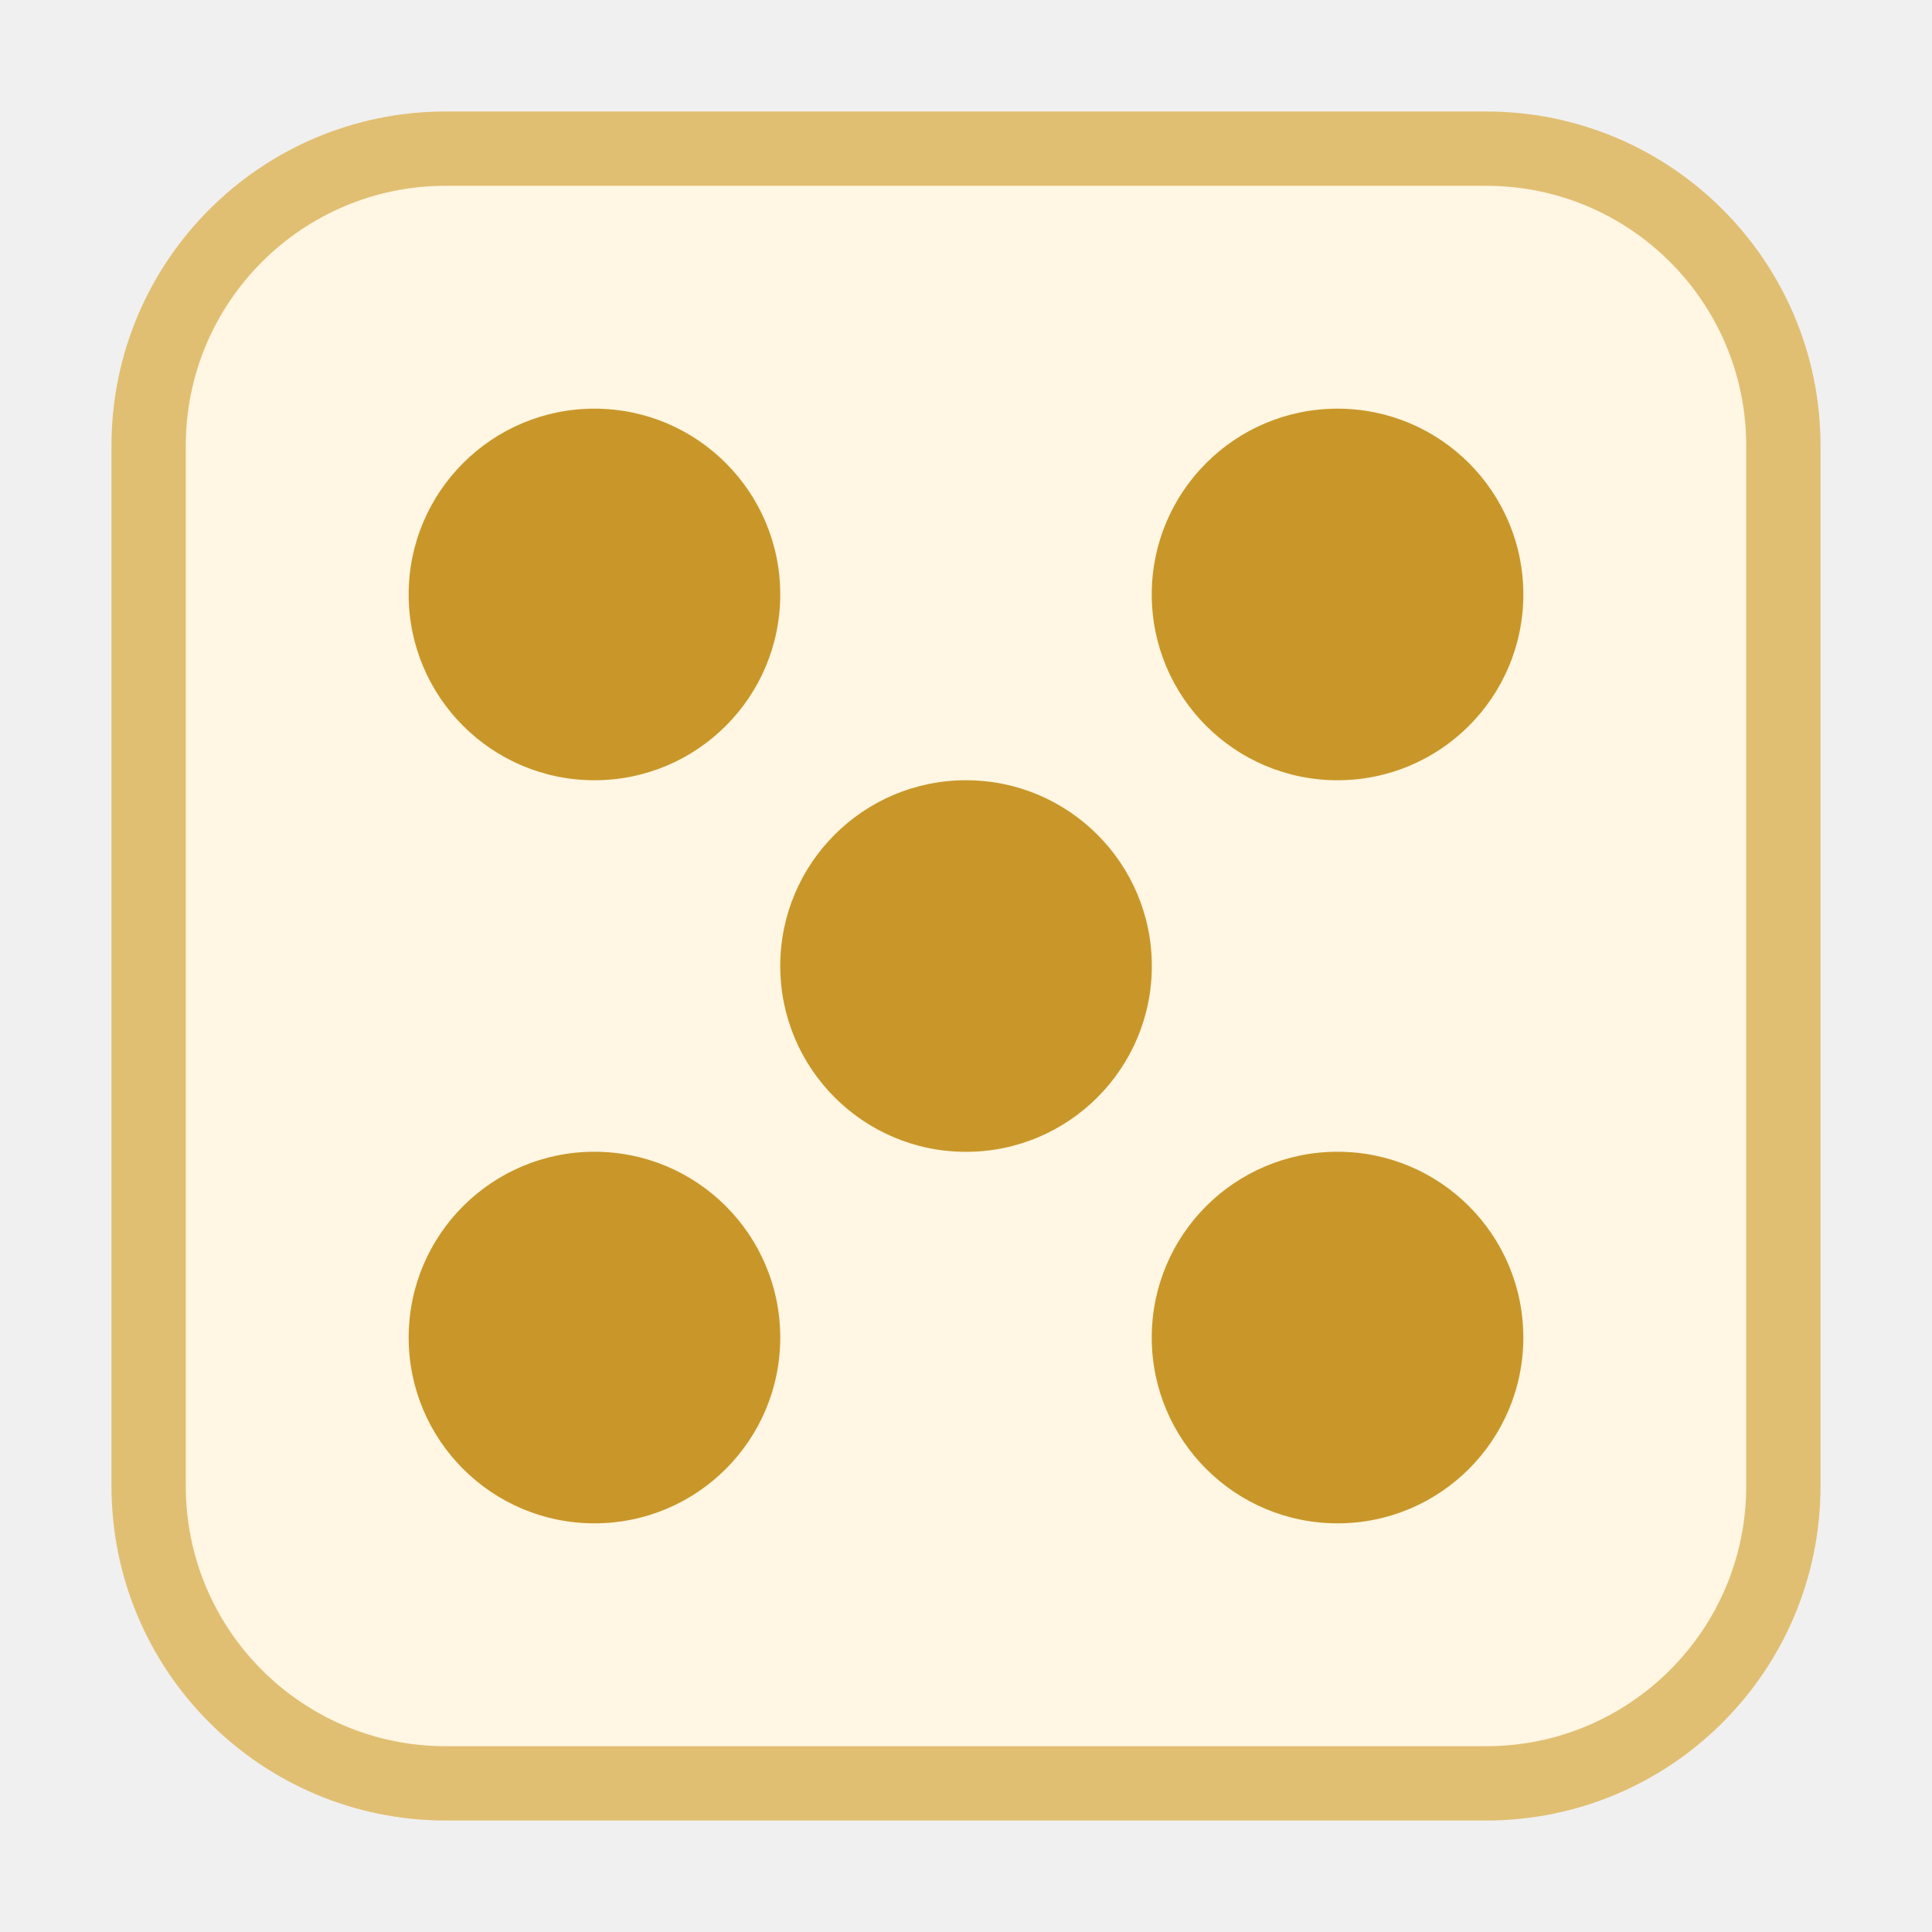
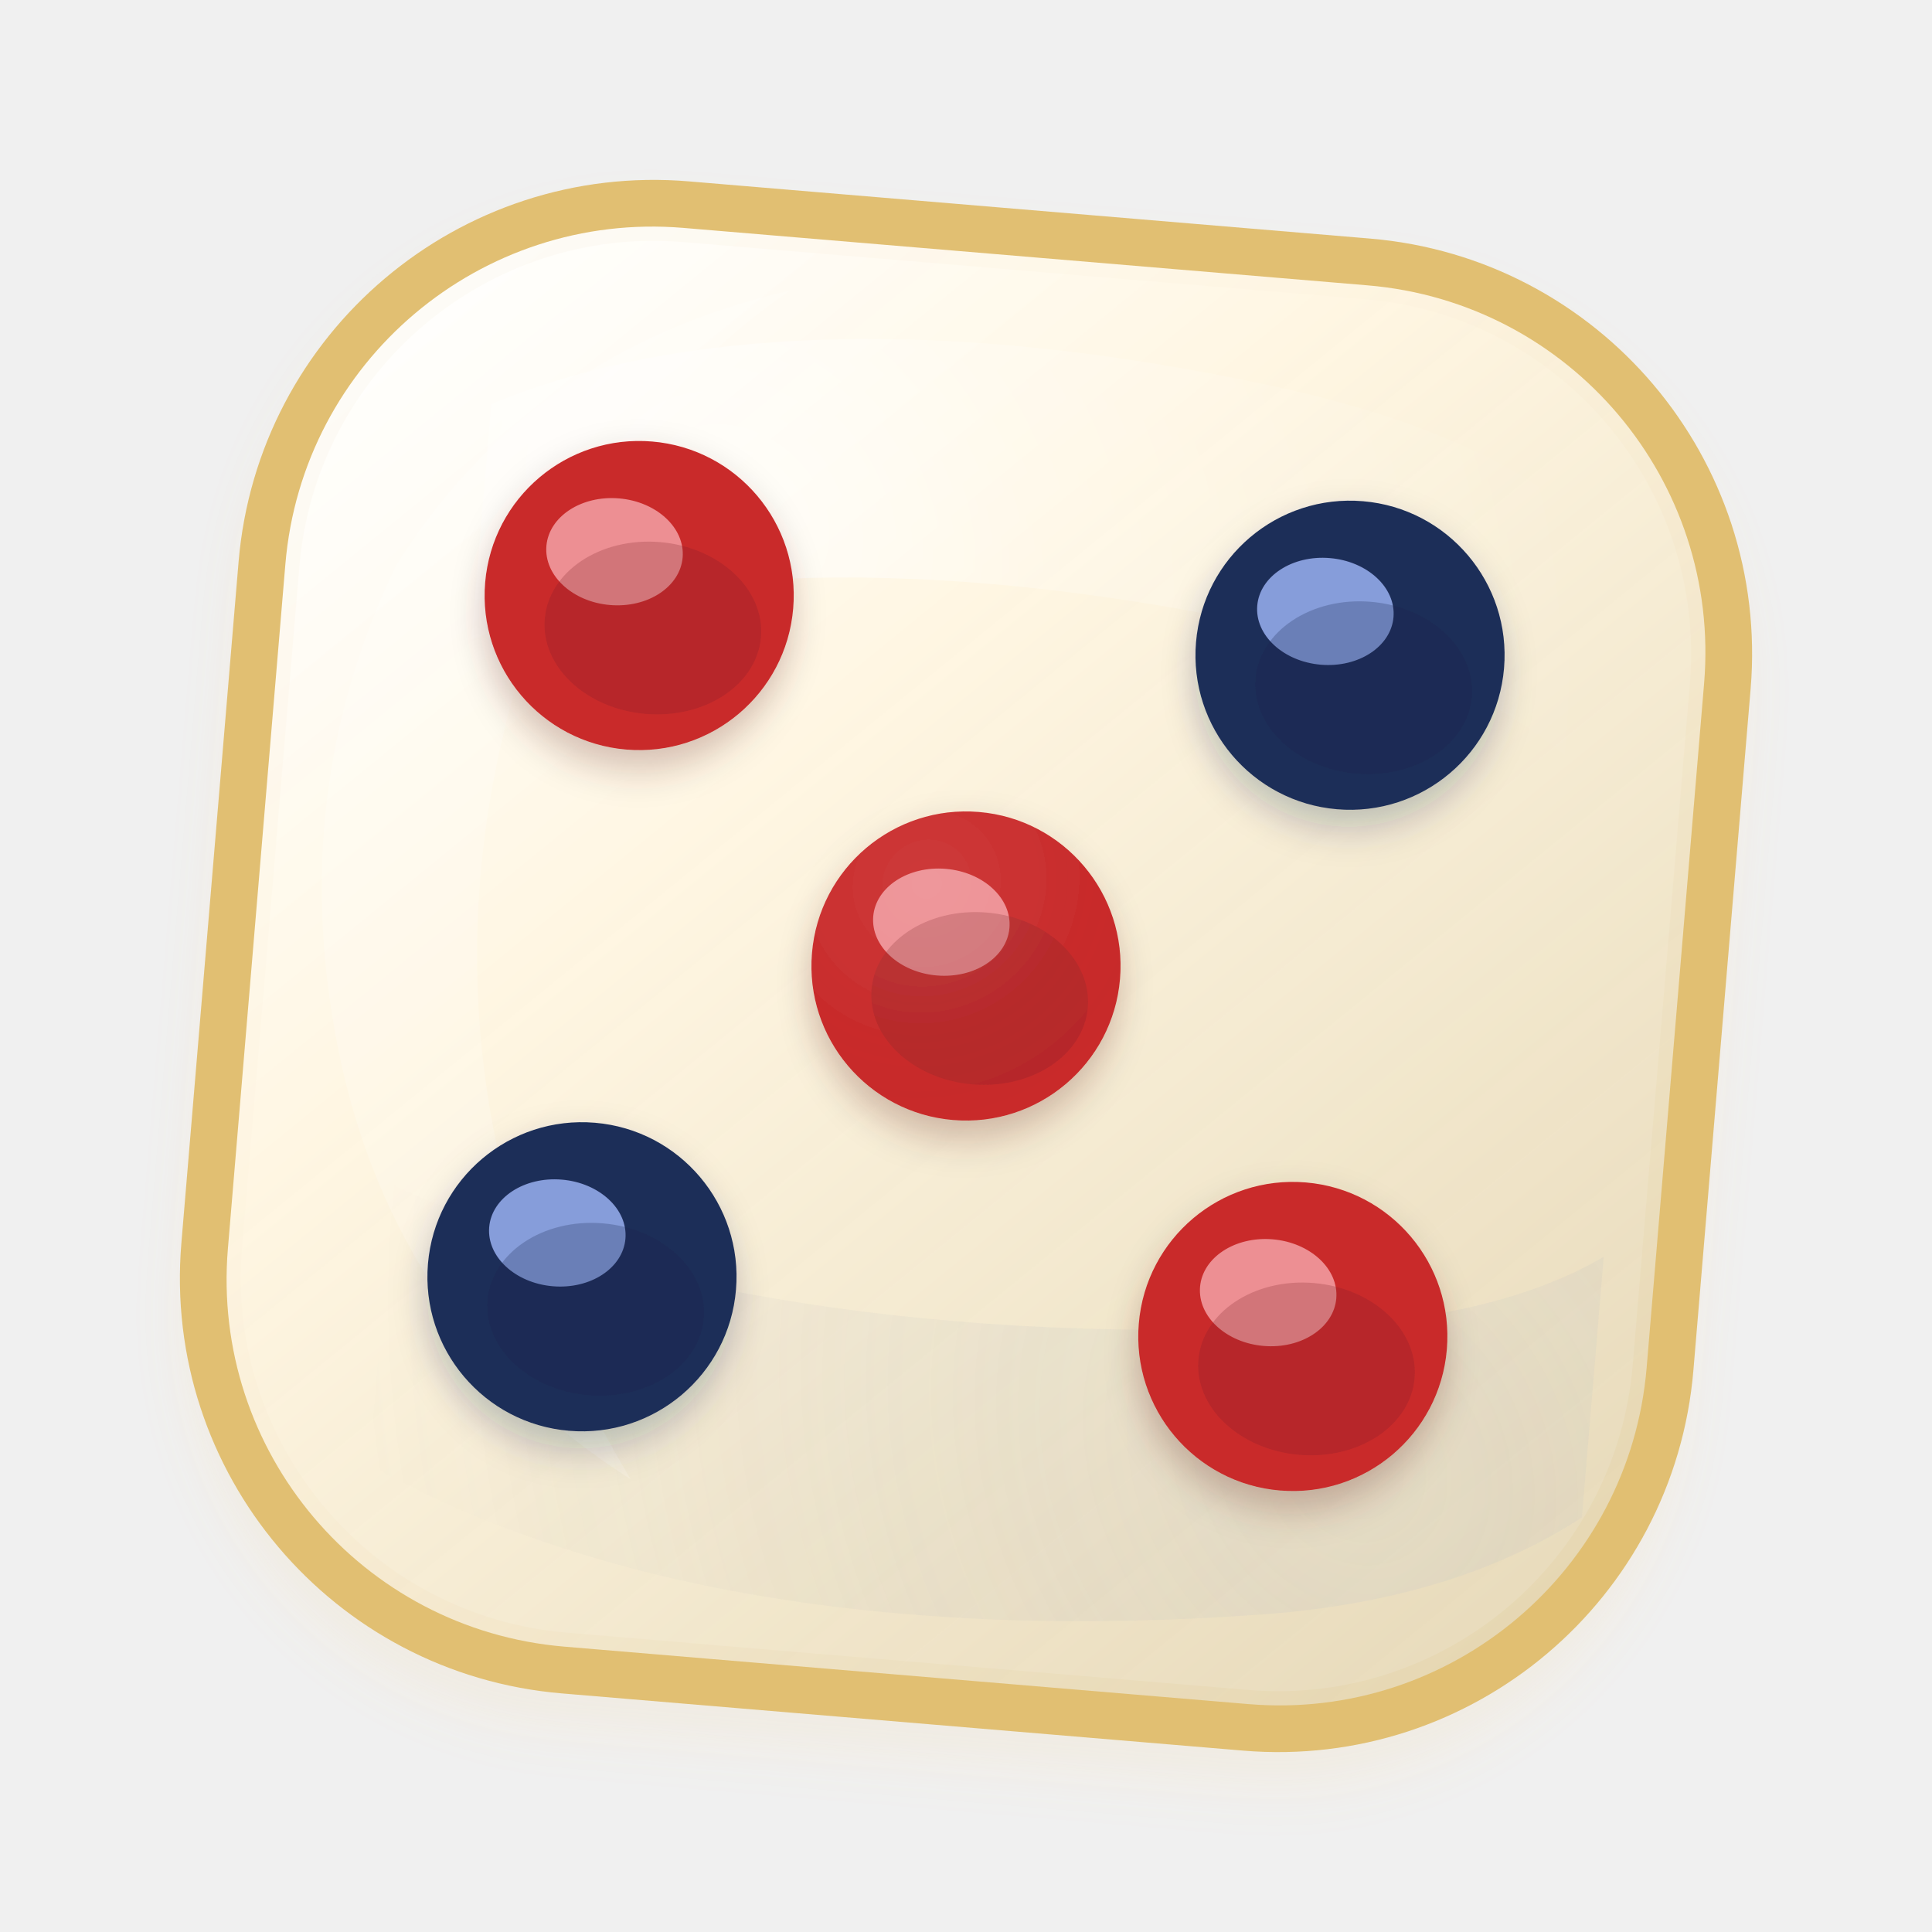
- <svg xmlns="http://www.w3.org/2000/svg" preserveAspectRatio="none" width="100%" height="100%" overflow="visible" style="display:block;" viewBox="0 0 25.997 25.997" fill="none">
-   <g>
-     <path d="M19.997 2H5.999C3.79 2 2 3.79 2 5.999V19.997C2 22.206 3.79 23.997 5.999 23.997H19.997C22.206 23.997 23.997 22.206 23.997 19.997V5.999C23.997 3.79 22.206 2 19.997 2Z" fill="#FFF6E3" stroke="#E1BF72" stroke-width="1" />
-     <path d="M7.999 10.499C9.38 10.499 10.499 9.38 10.499 7.999C10.499 6.619 9.38 5.499 7.999 5.499C6.619 5.499 5.499 6.619 5.499 7.999C5.499 9.38 6.619 10.499 7.999 10.499Z" fill="#C99729" />
-     <path d="M17.998 10.499C19.379 10.499 20.498 9.38 20.498 7.999C20.498 6.619 19.379 5.499 17.998 5.499C16.617 5.499 15.498 6.619 15.498 7.999C15.498 9.38 16.617 10.499 17.998 10.499Z" fill="#C99729" />
-     <path d="M12.999 15.499C14.379 15.499 15.499 14.379 15.499 12.999C15.499 11.618 14.379 10.499 12.999 10.499C11.618 10.499 10.499 11.618 10.499 12.999C10.499 14.379 11.618 15.499 12.999 15.499Z" fill="#C99729" />
-     <path d="M7.999 20.498C9.38 20.498 10.499 19.379 10.499 17.998C10.499 16.617 9.38 15.498 7.999 15.498C6.619 15.498 5.499 16.617 5.499 17.998C5.499 19.379 6.619 20.498 7.999 20.498Z" fill="#C99729" />
-     <path d="M17.998 20.498C19.379 20.498 20.498 19.379 20.498 17.998C20.498 16.617 19.379 15.498 17.998 15.498C16.617 15.498 15.498 16.617 15.498 17.998C15.498 19.379 16.617 20.498 17.998 20.498Z" fill="#C99729" />
+ <svg xmlns="http://www.w3.org/2000/svg" preserveAspectRatio="xMidYMid meet" width="100%" height="100%" viewBox="0 0 26 26" fill="none">
+   <defs>
+     <linearGradient id="dieTopLight" x1="4.9" y1="4.6" x2="21.1" y2="21.4" gradientUnits="userSpaceOnUse">
+       <stop offset="0" stop-color="#FFFFFF" stop-opacity="0.94" />
+       <stop offset="0.34" stop-color="#FFF6E3" stop-opacity="0.98" />
+       <stop offset="1" stop-color="#E6D9B8" stop-opacity="0.92" />
+     </linearGradient>
+     <radialGradient id="bodyGloss" cx="0" cy="0" r="1" gradientUnits="userSpaceOnUse" gradientTransform="translate(9.4 7.2) rotate(37.8) scale(12.6 10.2)">
+       <stop offset="0" stop-color="#FFFFFF" stop-opacity="0.84" />
+       <stop offset="0.36" stop-color="#FFFFFF" stop-opacity="0.3" />
+       <stop offset="1" stop-color="#FFFFFF" stop-opacity="0" />
+     </radialGradient>
+     <radialGradient id="bodyDepth" cx="0" cy="0" r="1" gradientUnits="userSpaceOnUse" gradientTransform="translate(18.7 19.2) rotate(-128.4) scale(14.8 12.6)">
+       <stop offset="0" stop-color="#B8C2D3" stop-opacity="0.18" />
+       <stop offset="1" stop-color="#7E8796" stop-opacity="0" />
+     </radialGradient>
+     <radialGradient id="pipGloss" cx="0" cy="0" r="1" gradientUnits="userSpaceOnUse" gradientTransform="translate(12.38 11.94) rotate(134.6) scale(3.34 3.2)">
+       <stop offset="0" stop-color="#FFFFFF" stop-opacity="0.22" />
+       <stop offset="0.48" stop-color="#FFFFFF" stop-opacity="0.08" />
+       <stop offset="1" stop-color="#000000" stop-opacity="0" />
+     </radialGradient>
+     <filter id="dieShadow" x="-44%" y="-44%" width="188%" height="200%" color-interpolation-filters="sRGB">
+       <feDropShadow dx="0" dy="1.9" stdDeviation="1.42" flood-color="#000000" flood-opacity="0.2" />
+       <feDropShadow dx="0" dy="0.5" stdDeviation="0.32" flood-color="#F2C86F" flood-opacity="0.1" />
+     </filter>
+     <filter id="innerShadow" x="-20%" y="-20%" width="140%" height="140%" color-interpolation-filters="sRGB">
+       <feOffset dx="0" dy="0.45" />
+       <feGaussianBlur stdDeviation="0.58" />
+       <feComposite in2="SourceAlpha" operator="arithmetic" k2="-1" k3="1" />
+       <feColorMatrix type="matrix" values="0 0 0 0 0.34 0 0 0 0 0.28 0 0 0 0 0.18 0 0 0 0.18 0" />
+       <feBlend in2="SourceGraphic" mode="multiply" />
+     </filter>
+     <filter id="pipShadow-0" x="-120%" y="-120%" width="340%" height="340%" color-interpolation-filters="sRGB">
+       <feDropShadow dx="0" dy="0.24" stdDeviation="0.24" flood-color="#4A151A" flood-opacity="0.24" />
+     </filter>
+     <filter id="pipShadow-1" x="-120%" y="-120%" width="340%" height="340%" color-interpolation-filters="sRGB">
+       <feDropShadow dx="0" dy="0.24" stdDeviation="0.24" flood-color="#132448" flood-opacity="0.24" />
+     </filter>
+     <filter id="pipShadow-2" x="-120%" y="-120%" width="340%" height="340%" color-interpolation-filters="sRGB">
+       <feDropShadow dx="0" dy="0.24" stdDeviation="0.24" flood-color="#4A151A" flood-opacity="0.24" />
+     </filter>
+     <filter id="pipShadow-3" x="-120%" y="-120%" width="340%" height="340%" color-interpolation-filters="sRGB">
+       <feDropShadow dx="0" dy="0.24" stdDeviation="0.24" flood-color="#132448" flood-opacity="0.24" />
+     </filter>
+     <filter id="pipShadow-4" x="-120%" y="-120%" width="340%" height="340%" color-interpolation-filters="sRGB">
+       <feDropShadow dx="0" dy="0.24" stdDeviation="0.24" flood-color="#4A151A" flood-opacity="0.24" />
+     </filter>
+   </defs>
+   <g filter="url(#dieShadow)" transform="rotate(4.8 13 13)">
+     <rect x="3.2" y="3.2" width="19.6" height="19.6" rx="5.2" fill="#FFF6E3" stroke="#E1BF72" stroke-width="0.82" />
+     <rect x="3.42" y="3.42" width="19.16" height="19.16" rx="4.96" fill="url(#dieTopLight)" />
+     <path d="M6 6C8.42 4.74 12.04 4.3 16.48 4.88C18.96 5.2 20.62 5.92 21.64 7.1V10.24C20.62 9.12 18.96 8.38 16.48 8.08C12.04 7.54 8.42 7.96 6 9.18V6Z" fill="url(#bodyGloss)" opacity="0.74" />
+     <path d="M5.56 16.58C8.82 17.76 13.1 18.12 18.24 17.42C19.72 17.22 20.98 16.82 21.88 16.18V19.7C20.86 20.5 19.48 21.08 17.72 21.36C12.76 22.14 8.64 21.76 5.56 20.36V16.58Z" fill="url(#bodyDepth)" opacity="0.86" />
+     <path d="M4.9 8.28C5.92 6.28 7.6 4.86 9.88 4.14C7.84 5.8 6.66 8.28 6.42 11.44C6.2 14.56 7.1 17.5 9.08 20.26C6.86 19.1 5.38 17.24 4.68 14.84C4.02 12.56 4.1 10.4 4.9 8.28Z" fill="#FFFFFF" opacity="0.18" />
+     <rect x="3.58" y="3.58" width="18.84" height="18.84" rx="4.86" filter="url(#innerShadow)" fill="transparent" />
+     <g filter="url(#pipShadow-0)">
+       <circle cx="8.2" cy="8.4" r="2.08" fill="#C92A2A" />
+       <ellipse cx="7.82" cy="7.84" rx="0.92" ry="0.72" fill="#F19A9E" opacity="0.9" />
+       <ellipse cx="8.42" cy="8.82" rx="1.46" ry="1.16" fill="#7E2026" opacity="0.24" />
+       <circle cx="8.2" cy="8.4" r="2.08" fill="url(#pipGloss)" opacity="0.34" />
+     </g>
+     <g filter="url(#pipShadow-1)">
+       <circle cx="17.8" cy="8.4" r="2.08" fill="#1F2E58" />
+       <ellipse cx="17.42" cy="7.84" rx="0.92" ry="0.72" fill="#91A8E8" opacity="0.9" />
+       <ellipse cx="18.02" cy="8.82" rx="1.46" ry="1.16" fill="#142146" opacity="0.24" />
+       <circle cx="17.8" cy="8.4" r="2.08" fill="url(#pipGloss)" opacity="0.34" />
+     </g>
+     <g filter="url(#pipShadow-2)">
+       <circle cx="13" cy="13" r="2.08" fill="#C92A2A" />
+       <ellipse cx="12.62" cy="12.44" rx="0.92" ry="0.72" fill="#F19A9E" opacity="0.9" />
+       <ellipse cx="13.22" cy="13.42" rx="1.46" ry="1.16" fill="#7E2026" opacity="0.24" />
+       <circle cx="13" cy="13" r="2.08" fill="url(#pipGloss)" opacity="0.34" />
+     </g>
+     <g filter="url(#pipShadow-3)">
+       <circle cx="8.2" cy="17.6" r="2.08" fill="#1F2E58" />
+       <ellipse cx="7.82" cy="17.04" rx="0.92" ry="0.72" fill="#91A8E8" opacity="0.9" />
+       <ellipse cx="8.42" cy="18.02" rx="1.46" ry="1.16" fill="#142146" opacity="0.24" />
+       <circle cx="8.2" cy="17.6" r="2.08" fill="url(#pipGloss)" opacity="0.34" />
+     </g>
+     <g filter="url(#pipShadow-4)">
+       <circle cx="17.8" cy="17.6" r="2.08" fill="#C92A2A" />
+       <ellipse cx="17.42" cy="17.04" rx="0.92" ry="0.72" fill="#F19A9E" opacity="0.9" />
+       <ellipse cx="18.02" cy="18.02" rx="1.46" ry="1.16" fill="#7E2026" opacity="0.24" />
+       <circle cx="17.8" cy="17.6" r="2.08" fill="url(#pipGloss)" opacity="0.34" />
+     </g>
  </g>
</svg>
